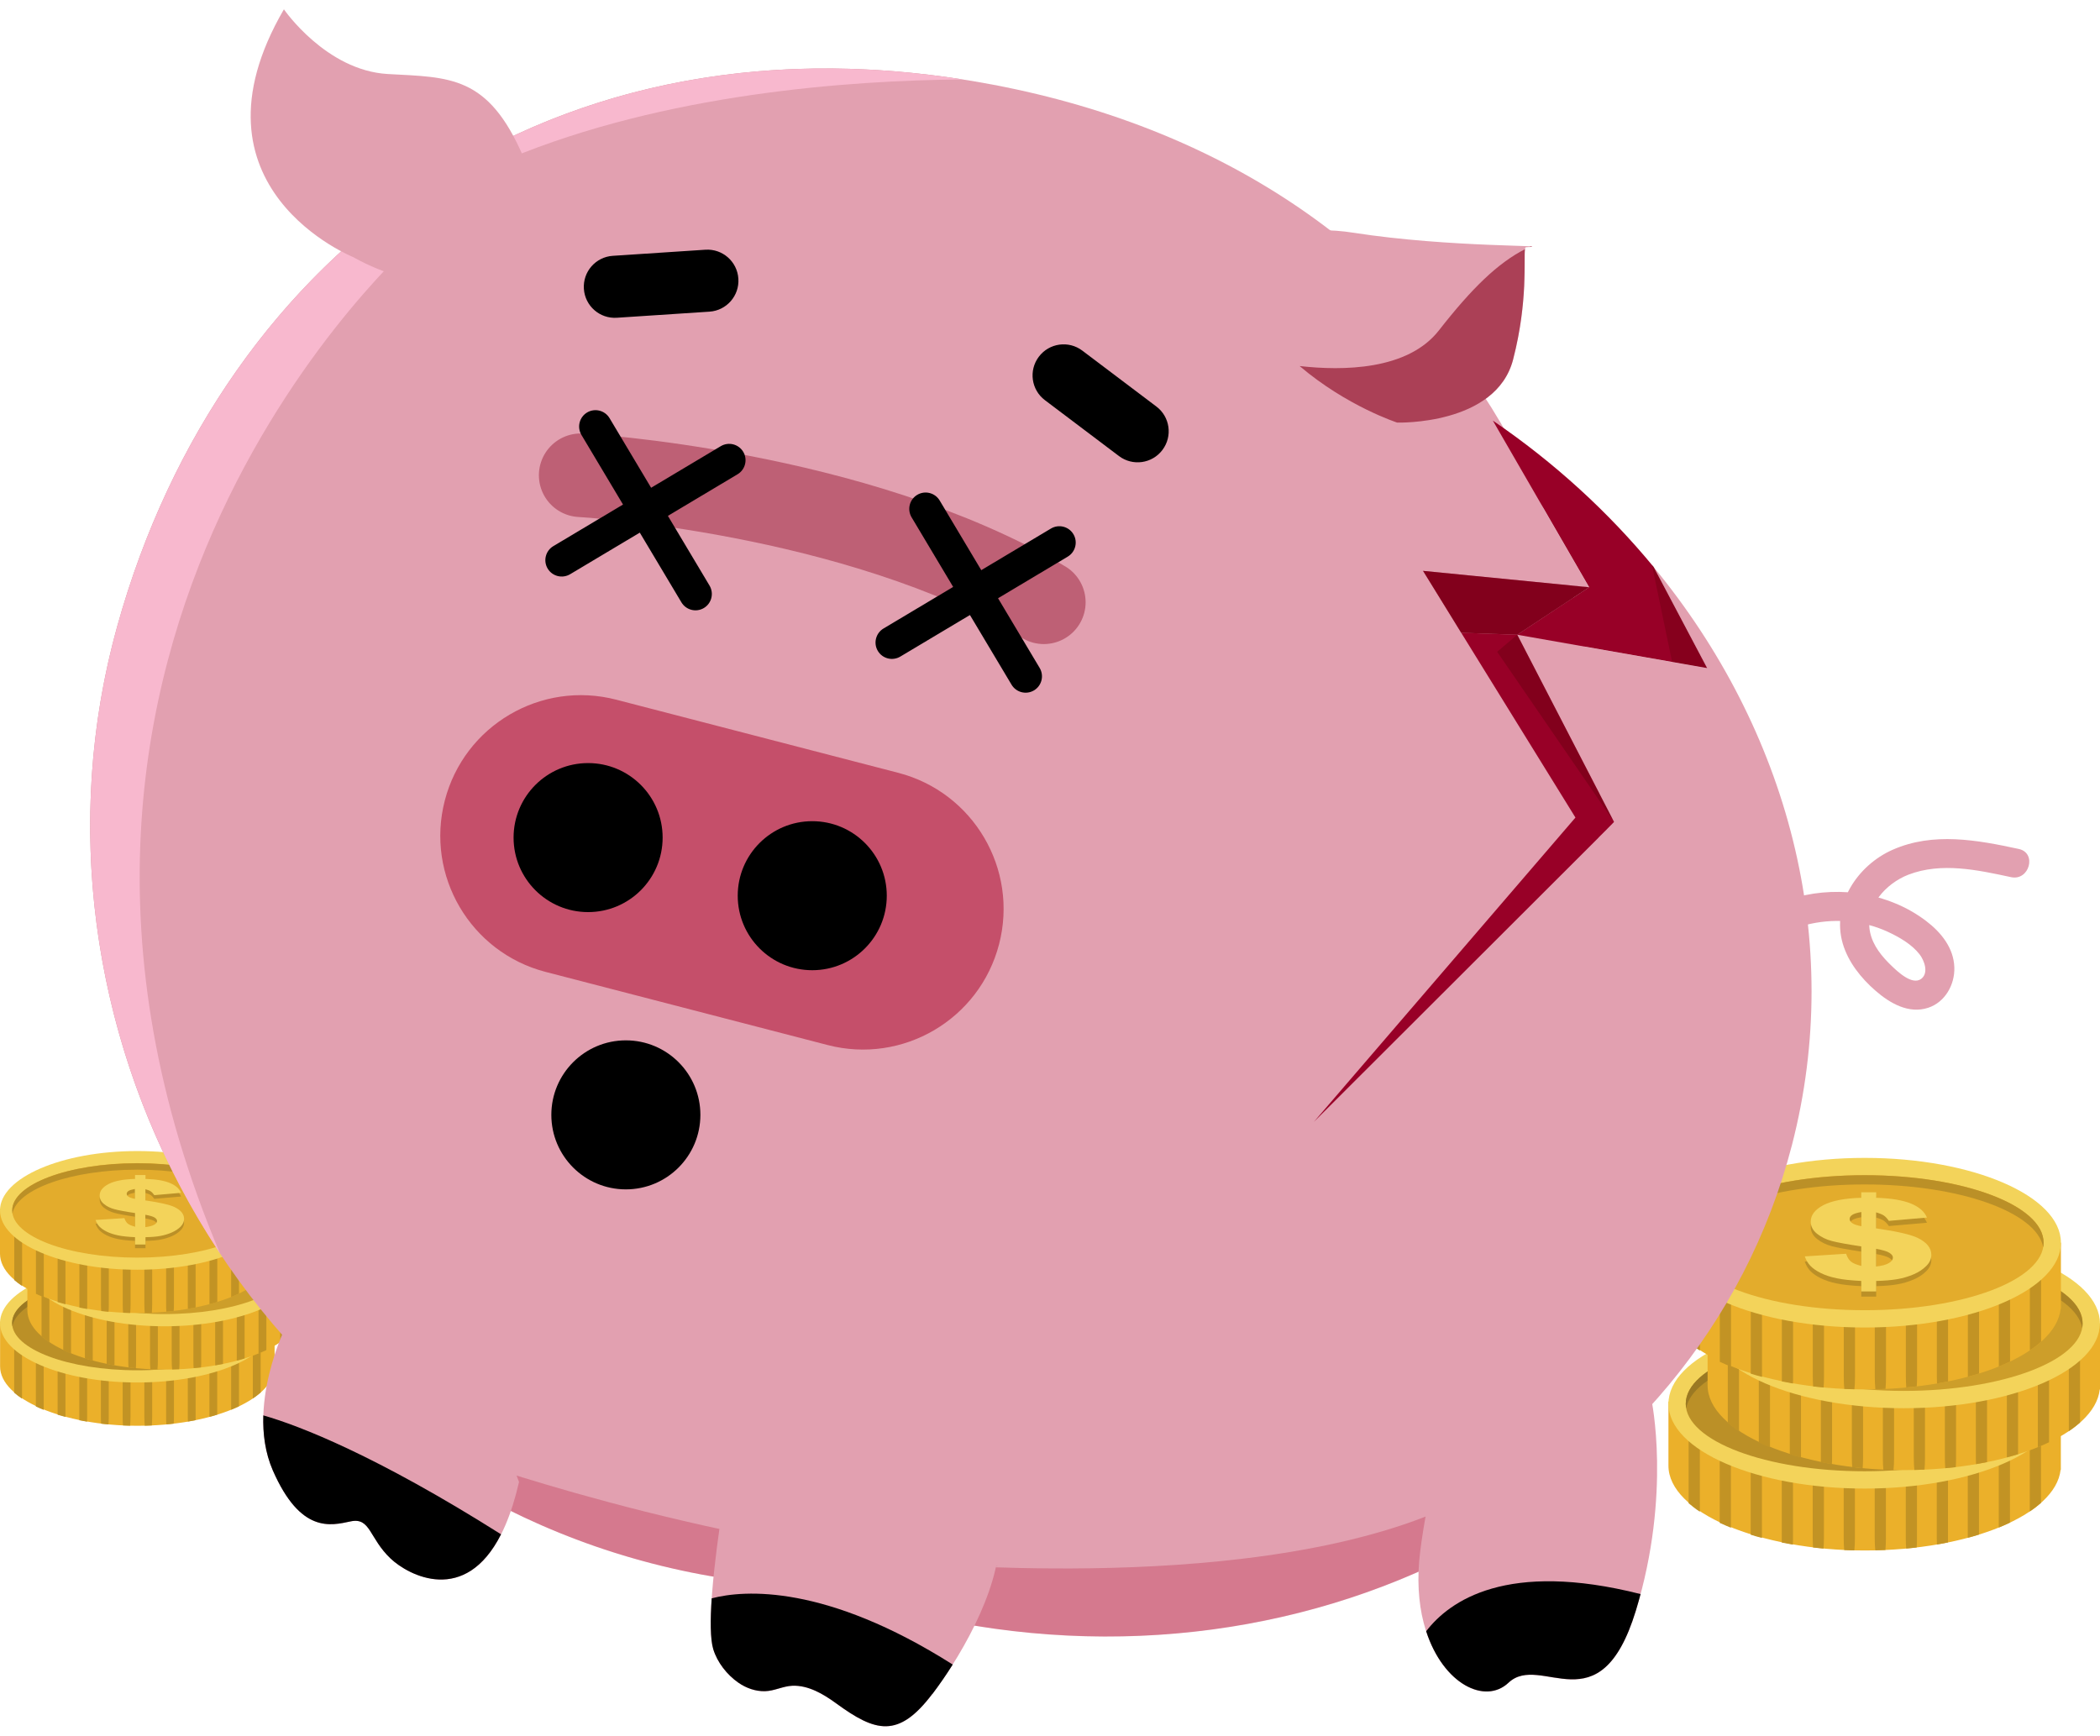
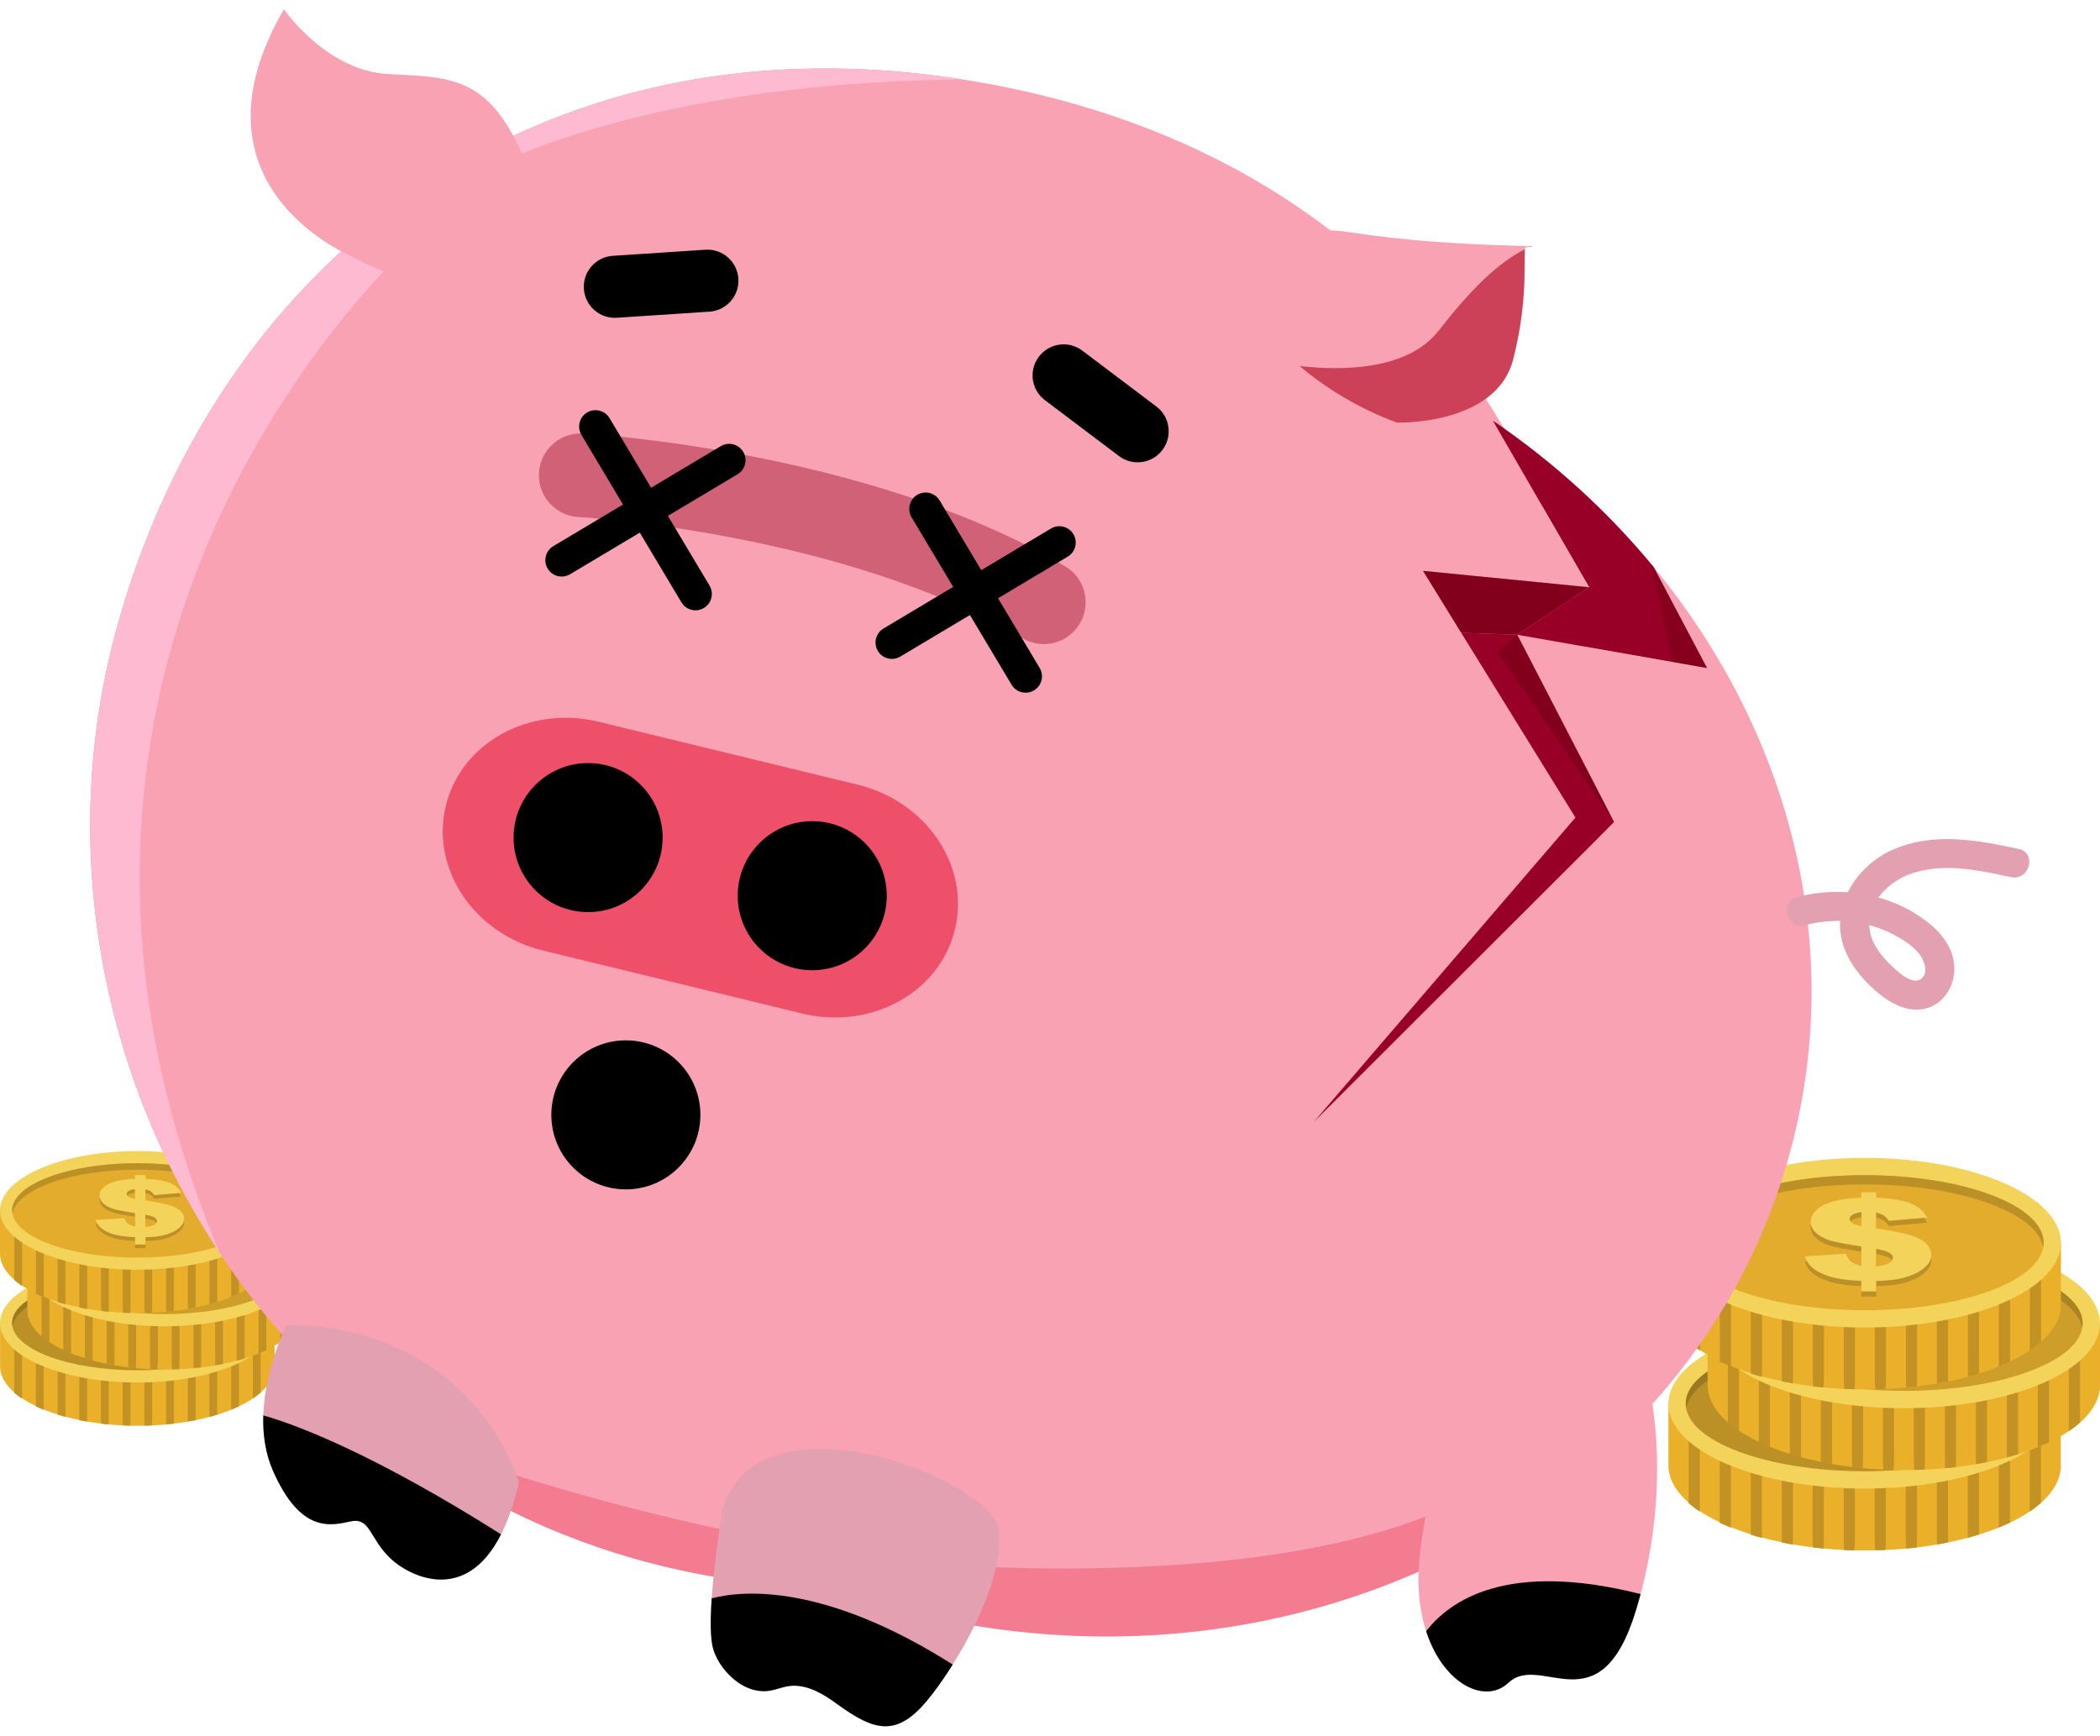
<svg xmlns="http://www.w3.org/2000/svg" viewBox="0 0 254.74 210.54">
  <defs>
    <style>
      .cls-1, .cls-2 {
        fill: #e2a0b0;
      }

-       .cls-3, .cls-4, .cls-5 {
-         fill: #cc3456;
-       }
- 
-       .cls-3, .cls-6, .cls-5, .cls-7, .cls-8, .cls-9, .cls-10 {
+       .cls-3 {
+         opacity: .3;
+       }
+ 
+       .cls-3, .cls-4 {
+         fill: #ee3156;
+       }
+ 
+       .cls-3, .cls-4, .cls-5, .cls-6, .cls-7, .cls-8, .cls-9 {
        mix-blend-mode: multiply;
      }

-       .cls-3, .cls-9 {
-         opacity: .3;
+       .cls-3, .cls-4, .cls-10 {
+         isolation: isolate;
+       }
+ 
+       .cls-4 {
+         opacity: .63;
      }

      .cls-11 {
        fill: #aa8325;
      }

      .cls-11, .cls-12, .cls-13, .cls-14, .cls-15, .cls-16, .cls-17 {
        fill-rule: evenodd;
      }

      .cls-18 {
        fill: #e3ac2c;
      }

-       .cls-4 {
-         mix-blend-mode: hue;
+       .cls-19 {
+         fill: #b40023;
      }

      .cls-2 {
        mix-blend-mode: overlay;
      }

      .cls-12 {
        fill: #9b7923;
      }

-       .cls-6, .cls-19, .cls-8 {
+       .cls-5, .cls-20, .cls-7 {
        fill: #980027;
      }

-       .cls-20 {
-         isolation: isolate;
-       }
- 
-       .cls-21, .cls-15 {
+       .cls-21 {
+         fill: #f8a2b3;
+       }
+ 
+       .cls-22, .cls-15 {
        fill: #f3d35a;
      }

-       .cls-5 {
-         opacity: .63;
-       }
- 
-       .cls-22, .cls-14 {
+       .cls-23, .cls-14 {
        fill: #bb9027;
      }

-       .cls-7 {
+       .cls-6 {
        fill: none;
        stroke: #980027;
        stroke-linecap: round;
        stroke-linejoin: round;
        stroke-width: 10.14px;
      }

-       .cls-7, .cls-8 {
+       .cls-6, .cls-7 {
        opacity: .4;
      }

      .cls-13 {
        fill: #cd9e2a;
      }

+       .cls-8 {
+         opacity: .3;
+       }
+ 
      .cls-16 {
        fill: #ebb02a;
      }

-       .cls-10 {
+       .cls-9 {
        opacity: .6;
      }

      .cls-17 {
        fill: #c29324;
      }
    </style>
  </defs>
-   <g class="cls-20">
+   <g class="cls-10">
    <g id="Capa_1" data-name="Capa 1">
      <g>
        <path class="cls-16" d="M33.31,160.53v5.61h-.02c-.43,3.81-7.71,6.84-16.63,6.84s-16.65-3.22-16.65-7.2v-5.44c10.91,0,22.16.18,33.31.18Z" />
        <path class="cls-17" d="M2.67,169.69c-.35-.23-.66-.47-.95-.72v-8.63c.32,0,.63,0,.95,0v9.35Z" />
        <path class="cls-17" d="M5.3,171.05c-.33-.13-.65-.27-.95-.41v-10.28c.32,0,.63,0,.95,0v10.69Z" />
        <path class="cls-17" d="M7.94,171.91c-.32-.09-.64-.18-.95-.27v-11.28c.32,0,.63,0,.95,0v11.55Z" />
        <path class="cls-17" d="M10.55,172.48c-.32-.05-.63-.11-.93-.17,0-.12,0-.24,0-.37v-11.56h.95v11.56c0,.19,0,.37-.01.54Z" />
        <path class="cls-17" d="M13.16,172.82c-.3-.03-.6-.06-.89-.09-.02-.25-.03-.51-.03-.79v-11.54h.95v11.54c0,.31-.01.61-.03.88Z" />
        <path class="cls-17" d="M15.78,172.97c-.29,0-.57-.02-.86-.03-.03-.3-.04-.64-.04-1v-11.52h.95v11.52c0,.37-.02.72-.05,1.03Z" />
        <path class="cls-17" d="M18.42,172.94c-.28.01-.57.02-.86.03-.03-.31-.05-.66-.05-1.03v-11.5h.95v11.5c0,.36-.02.7-.04,1Z" />
        <path class="cls-17" d="M21.07,172.72c-.29.03-.59.07-.89.09-.02-.27-.03-.57-.03-.88v-11.48h.95v11.48c0,.27,0,.54-.03.78Z" />
        <path class="cls-17" d="M23.72,172.3c-.31.06-.62.12-.93.17,0-.17-.01-.35-.01-.54v-11.46c.32,0,.63,0,.95,0v11.45c0,.12,0,.24,0,.36Z" />
        <path class="cls-17" d="M26.35,171.63c-.31.1-.63.19-.95.27v-11.41c.32,0,.63,0,.95,0v11.13Z" />
        <path class="cls-17" d="M28.99,170.62c-.3.14-.62.28-.95.42v-10.52c.32,0,.63,0,.95,0v10.1Z" />
        <path class="cls-17" d="M31.62,168.94c-.28.25-.6.49-.95.73v-9.15c.32,0,.63,0,.95,0v8.42Z" />
        <path class="cls-15" d="M16.65,167.73c9.17,0,16.65-3.23,16.65-7.2s-7.48-7.2-16.65-7.2S0,156.56,0,160.53s7.48,7.2,16.65,7.2Z" />
        <path class="cls-14" d="M16.65,166.25c8.36,0,15.18-2.57,15.18-5.73s-6.82-5.73-15.18-5.73-15.18,2.57-15.18,5.73,6.82,5.73,15.18,5.73Z" />
        <path class="cls-12" d="M16.65,155.58c8.04,0,14.61,2.36,15.15,5.34.02-.13.03-.26.03-.39,0-3.16-6.8-5.73-15.18-5.73s-15.18,2.56-15.18,5.73c0,.13.01.26.03.39.53-2.98,7.11-5.34,15.15-5.34Z" />
        <path class="cls-16" d="M36.62,153.71v5.61h-.02c-.43,3.81-7.71,6.84-16.63,6.84s-16.65-3.22-16.65-7.2v-5.44c10.91,0,22.16.18,33.31.18Z" />
        <path class="cls-17" d="M5.99,162.87c-.35-.23-.66-.47-.95-.72v-8.63c.32,0,.63,0,.95,0v9.35Z" />
        <path class="cls-17" d="M8.62,164.23c-.33-.13-.65-.27-.95-.41v-10.28c.32,0,.63,0,.95,0v10.69Z" />
        <path class="cls-17" d="M11.25,165.09c-.32-.09-.64-.18-.95-.27v-11.28c.32,0,.63,0,.95,0v11.55Z" />
        <path class="cls-17" d="M13.87,165.66c-.32-.05-.63-.11-.93-.17,0-.12,0-.24,0-.37v-11.56h.95v11.56c0,.19,0,.37-.01.54Z" />
        <path class="cls-17" d="M16.48,166c-.3-.03-.6-.06-.89-.09-.02-.25-.03-.51-.03-.79v-11.54h.95v11.54c0,.31-.01.61-.03.88Z" />
        <path class="cls-17" d="M19.1,166.15c-.29,0-.57-.02-.86-.03-.03-.31-.04-.64-.04-1v-11.52h.95v11.52c0,.37-.02.72-.05,1.03Z" />
        <path class="cls-17" d="M21.74,166.12c-.28.01-.57.02-.86.03-.03-.31-.05-.66-.05-1.03v-11.5h.95v11.5c0,.36-.02.7-.04,1Z" />
        <path class="cls-17" d="M24.38,165.9c-.29.03-.59.07-.89.09-.02-.27-.03-.57-.03-.88v-11.48h.95v11.48c0,.27,0,.54-.03.78Z" />
        <path class="cls-17" d="M27.04,165.48c-.31.06-.62.12-.93.17,0-.17-.01-.35-.01-.54v-11.46c.32,0,.63,0,.95,0v11.45c0,.12,0,.24,0,.36Z" />
        <path class="cls-17" d="M29.67,164.81c-.31.1-.63.19-.95.27v-11.41c.32,0,.63,0,.95,0v11.13Z" />
        <path class="cls-17" d="M32.31,163.8c-.3.14-.62.28-.95.42v-10.52c.32,0,.63,0,.95,0v10.1Z" />
        <path class="cls-17" d="M34.94,162.12c-.28.25-.6.49-.95.73v-9.15c.32,0,.63,0,.95,0v8.42Z" />
        <path class="cls-15" d="M19.97,160.91c9.17,0,16.65-3.23,16.65-7.2s-7.48-7.2-16.65-7.2-16.65,3.23-16.65,7.2,7.48,7.2,16.65,7.2Z" />
        <path class="cls-13" d="M19.97,159.43c8.36,0,15.18-2.57,15.18-5.73s-6.82-5.73-15.18-5.73-15.18,2.57-15.18,5.73,6.82,5.73,15.18,5.73Z" />
        <path class="cls-11" d="M19.97,148.76c8.04,0,14.61,2.36,15.15,5.34.02-.13.03-.26.03-.39,0-3.16-6.8-5.73-15.18-5.73s-15.18,2.56-15.18,5.73c0,.13.01.26.03.39.53-2.98,7.11-5.34,15.15-5.34Z" />
        <path class="cls-16" d="M33.31,146.85v5.61h-.02c-.43,3.81-7.71,6.84-16.63,6.84S0,156.08,0,152.11v-5.44c10.91,0,22.16.18,33.31.18Z" />
        <path class="cls-17" d="M2.68,156.02c-.35-.23-.66-.47-.95-.72v-8.63c.32,0,.63,0,.95,0v9.35Z" />
        <path class="cls-17" d="M5.31,157.38c-.33-.13-.65-.27-.95-.41v-10.28c.32,0,.63,0,.95,0v10.69Z" />
        <path class="cls-17" d="M7.94,158.24c-.32-.09-.64-.18-.95-.27v-11.28c.32,0,.63,0,.95,0v11.55Z" />
        <path class="cls-17" d="M10.56,158.81c-.32-.05-.63-.11-.93-.17,0-.12,0-.24,0-.37v-11.56h.95v11.56c0,.19,0,.37-.01.54Z" />
        <path class="cls-17" d="M13.17,159.15c-.3-.03-.6-.06-.89-.09-.02-.25-.03-.51-.03-.79v-11.54h.95v11.54c0,.31-.01.61-.03.88Z" />
        <path class="cls-17" d="M15.79,159.3c-.29,0-.57-.02-.86-.03-.03-.31-.04-.64-.04-1v-11.52h.95v11.52c0,.37-.02.72-.05,1.03Z" />
        <path class="cls-17" d="M18.42,159.27c-.28.01-.57.02-.86.03-.03-.31-.05-.66-.05-1.03v-11.5h.95v11.5c0,.36-.02.7-.04,1Z" />
        <path class="cls-17" d="M21.07,159.05c-.29.03-.59.07-.89.09-.02-.27-.03-.57-.03-.88v-11.48h.95v11.48c0,.27,0,.54-.03.78Z" />
        <path class="cls-17" d="M23.72,158.63c-.31.06-.62.12-.93.17,0-.17-.01-.35-.01-.54v-11.46c.32,0,.63,0,.95,0v11.45c0,.12,0,.24,0,.36Z" />
        <path class="cls-17" d="M26.36,157.96c-.31.1-.63.19-.95.27v-11.41c.32,0,.63,0,.95,0v11.13Z" />
        <path class="cls-17" d="M28.99,156.94c-.3.14-.62.28-.95.42v-10.52c.32,0,.63,0,.95,0v10.1Z" />
        <path class="cls-17" d="M31.62,155.27c-.28.25-.6.49-.95.73v-9.15c.32,0,.63,0,.95,0v8.42Z" />
        <path class="cls-15" d="M16.66,154.05c9.17,0,16.65-3.23,16.65-7.2s-7.48-7.2-16.65-7.2S0,142.89,0,146.85s7.48,7.2,16.65,7.2Z" />
        <ellipse class="cls-18" cx="16.66" cy="146.85" rx="15.18" ry="5.73" />
-         <path class="cls-22" d="M21.94,145.17l-3.22.28c-.16-.22-.31-.38-.44-.46-.13-.09-.34-.17-.64-.26v1.36c1.76.25,2.93.52,3.52.8.78.38,1.17.86,1.17,1.44,0,.34-.14.65-.42.94-.28.28-.64.52-1.07.71-.44.19-.9.33-1.39.42-.49.09-1.09.14-1.8.15v.89h-1.27v-.89c-.85-.04-1.54-.11-2.06-.22-.53-.11-.98-.26-1.37-.45-.38-.19-.68-.4-.89-.62-.21-.22-.36-.49-.47-.8l3.5-.22c.1.31.24.53.42.67.17.14.47.26.87.37v-1.66c-1.17-.17-1.99-.33-2.48-.46-.49-.13-.91-.33-1.27-.62-.36-.28-.54-.63-.54-1.04,0-.56.36-1.02,1.08-1.4.72-.37,1.79-.58,3.21-.62v-.47h1.27v.47c1.3.04,2.28.21,2.97.5.69.29,1.13.68,1.34,1.18h0ZM16.36,144.7c-.37.07-.63.15-.77.24-.14.1-.22.21-.22.34s.07.26.22.36c.15.1.4.19.77.26v-1.2h0ZM17.63,149.32c.49-.06.85-.16,1.08-.29.23-.14.34-.29.34-.46,0-.15-.1-.28-.29-.41-.19-.12-.57-.24-1.13-.34v1.5Z" />
-         <path class="cls-21" d="M21.94,144.72l-3.22.28c-.16-.22-.31-.38-.44-.46-.13-.09-.34-.17-.64-.26v1.36c1.76.25,2.93.52,3.52.8.78.38,1.17.86,1.17,1.44,0,.34-.14.65-.42.94-.28.28-.64.52-1.07.71-.44.19-.9.33-1.39.42-.49.09-1.09.14-1.8.15v.89h-1.27v-.89c-.85-.04-1.54-.11-2.06-.22-.53-.11-.98-.26-1.37-.45-.38-.19-.68-.4-.89-.62-.21-.22-.36-.49-.47-.8l3.5-.22c.1.31.24.53.42.67.17.14.47.26.87.37v-1.66c-1.17-.17-1.99-.33-2.48-.46-.49-.13-.91-.33-1.27-.62-.36-.28-.54-.63-.54-1.04,0-.56.36-1.02,1.08-1.4.72-.37,1.79-.58,3.21-.62v-.47h1.27v.47c1.3.04,2.28.21,2.97.5.69.29,1.13.68,1.34,1.18h0ZM16.36,144.25c-.37.07-.63.15-.77.24-.14.1-.22.21-.22.34s.07.26.22.36c.15.1.4.19.77.26v-1.2h0ZM17.63,148.88c.49-.06.85-.16,1.08-.29.23-.14.34-.29.34-.46,0-.15-.1-.28-.29-.41-.19-.12-.57-.24-1.13-.34v1.5Z" />
+         <path class="cls-23" d="M21.94,145.17l-3.22.28c-.16-.22-.31-.38-.44-.46-.13-.09-.34-.17-.64-.26v1.36c1.76.25,2.93.52,3.52.8.78.38,1.17.86,1.17,1.44,0,.34-.14.65-.42.94-.28.28-.64.52-1.07.71-.44.19-.9.33-1.39.42-.49.09-1.09.14-1.8.15v.89h-1.27v-.89c-.85-.04-1.54-.11-2.06-.22-.53-.11-.98-.26-1.37-.45-.38-.19-.68-.4-.89-.62-.21-.22-.36-.49-.47-.8l3.5-.22c.1.31.24.53.42.67.17.14.47.26.87.37v-1.66c-1.17-.17-1.99-.33-2.48-.46-.49-.13-.91-.33-1.27-.62-.36-.28-.54-.63-.54-1.04,0-.56.36-1.02,1.08-1.4.72-.37,1.79-.58,3.21-.62v-.47h1.27v.47c1.3.04,2.28.21,2.97.5.69.29,1.13.68,1.34,1.18h0ZM16.36,144.7c-.37.07-.63.15-.77.24-.14.1-.22.21-.22.34s.07.26.22.36c.15.1.4.19.77.26v-1.2h0ZM17.63,149.32c.49-.06.85-.16,1.08-.29.23-.14.34-.29.34-.46,0-.15-.1-.28-.29-.41-.19-.12-.57-.24-1.13-.34v1.5Z" />
+         <path class="cls-22" d="M21.94,144.72l-3.22.28c-.16-.22-.31-.38-.44-.46-.13-.09-.34-.17-.64-.26v1.36c1.76.25,2.93.52,3.52.8.78.38,1.17.86,1.17,1.44,0,.34-.14.65-.42.94-.28.28-.64.52-1.07.71-.44.19-.9.33-1.39.42-.49.09-1.09.14-1.8.15v.89h-1.27v-.89c-.85-.04-1.54-.11-2.06-.22-.53-.11-.98-.26-1.37-.45-.38-.19-.68-.4-.89-.62-.21-.22-.36-.49-.47-.8l3.5-.22c.1.31.24.53.42.67.17.14.47.26.87.37v-1.66c-1.17-.17-1.99-.33-2.48-.46-.49-.13-.91-.33-1.27-.62-.36-.28-.54-.63-.54-1.04,0-.56.36-1.02,1.08-1.4.72-.37,1.79-.58,3.21-.62v-.47h1.27v.47c1.3.04,2.28.21,2.97.5.69.29,1.13.68,1.34,1.18h0ZM16.36,144.25c-.37.07-.63.15-.77.24-.14.1-.22.21-.22.34s.07.26.22.36c.15.1.4.19.77.26v-1.2h0ZM17.63,148.88c.49-.06.85-.16,1.08-.29.23-.14.34-.29.34-.46,0-.15-.1-.28-.29-.41-.19-.12-.57-.24-1.13-.34v1.5Z" />
        <path class="cls-14" d="M16.66,141.91c8.04,0,14.61,2.36,15.15,5.34.02-.13.03-.26.03-.39,0-3.16-6.8-5.73-15.18-5.73s-15.18,2.56-15.18,5.73c0,.13.01.26.03.39.53-2.98,7.11-5.34,15.15-5.34Z" />
      </g>
      <g>
        <path class="cls-16" d="M249.99,170.31v8.02h-.03c-.62,5.45-11.03,9.78-23.77,9.78s-23.8-4.61-23.8-10.29v-7.77c15.6,0,31.68.26,47.61.26Z" />
        <path class="cls-17" d="M206.2,183.41c-.5-.33-.95-.68-1.36-1.03v-12.33c.45,0,.9,0,1.36,0v13.36Z" />
        <path class="cls-17" d="M209.97,185.35c-.47-.19-.92-.39-1.36-.59v-14.7c.45,0,.9,0,1.36,0v15.28Z" />
        <path class="cls-17" d="M213.73,186.59c-.46-.12-.92-.25-1.36-.39v-16.12c.45,0,.9,0,1.36,0v16.5Z" />
        <path class="cls-17" d="M217.47,187.4c-.45-.08-.89-.16-1.33-.25,0-.17,0-.35,0-.53v-16.52h1.36v16.52c0,.27,0,.53-.02.77Z" />
        <path class="cls-17" d="M221.2,187.88c-.43-.04-.85-.08-1.27-.13-.02-.35-.04-.73-.04-1.13v-16.5h1.36v16.5c0,.44-.02.87-.05,1.26Z" />
        <path class="cls-17" d="M224.94,188.1c-.41,0-.82-.02-1.23-.04-.04-.44-.06-.92-.06-1.43v-16.47h1.36v16.47c0,.53-.02,1.03-.07,1.47Z" />
        <path class="cls-17" d="M228.71,188.05c-.41.02-.82.03-1.23.04-.04-.45-.07-.95-.07-1.47v-16.43h1.36v16.43c0,.51-.02.99-.06,1.43Z" />
        <path class="cls-17" d="M232.5,187.75c-.42.05-.84.09-1.27.13-.03-.39-.05-.81-.05-1.26v-16.4h1.36v16.4c0,.39-.01.77-.04,1.12Z" />
        <path class="cls-17" d="M236.29,187.14c-.44.09-.88.17-1.33.25-.01-.25-.02-.5-.02-.77v-16.38c.45,0,.91,0,1.36,0v16.37c0,.18,0,.35,0,.52Z" />
        <path class="cls-17" d="M240.06,186.18c-.44.14-.89.27-1.36.39v-16.3c.45,0,.91,0,1.36,0v15.9Z" />
        <path class="cls-17" d="M243.82,184.73c-.43.21-.89.4-1.36.6v-15.04c.45,0,.91,0,1.36,0v14.44Z" />
        <path class="cls-17" d="M247.58,182.34c-.41.36-.86.71-1.36,1.04v-13.07c.45,0,.91,0,1.36,0v12.03Z" />
        <path class="cls-15" d="M226.19,180.6c13.11,0,23.8-4.62,23.8-10.29s-10.69-10.29-23.8-10.29-23.8,4.62-23.8,10.29,10.69,10.29,23.8,10.29Z" />
        <path class="cls-14" d="M226.19,178.5c11.95,0,21.7-3.68,21.7-8.19s-9.75-8.19-21.7-8.19-21.7,3.68-21.7,8.19,9.75,8.19,21.7,8.19Z" />
        <path class="cls-12" d="M226.19,163.24c11.49,0,20.89,3.37,21.65,7.63.03-.18.05-.37.05-.56,0-4.52-9.72-8.19-21.7-8.19s-21.7,3.67-21.7,8.19c0,.19.02.37.05.56.76-4.26,10.16-7.63,21.65-7.63Z" />
        <path class="cls-16" d="M254.74,160.56v8.02h-.03c-.62,5.45-11.03,9.78-23.77,9.78s-23.8-4.61-23.8-10.29v-7.77c15.6,0,31.68.26,47.61.26Z" />
        <path class="cls-17" d="M210.95,173.66c-.5-.33-.95-.68-1.36-1.03v-12.33c.45,0,.9,0,1.36,0v13.36Z" />
        <path class="cls-17" d="M214.71,175.6c-.47-.19-.92-.39-1.36-.59v-14.7c.45,0,.9,0,1.36,0v15.28Z" />
        <path class="cls-17" d="M218.47,176.84c-.46-.12-.92-.25-1.36-.39v-16.12c.45,0,.9,0,1.36,0v16.5Z" />
        <path class="cls-17" d="M222.21,177.65c-.45-.08-.89-.16-1.33-.25,0-.17,0-.35,0-.53v-16.52h1.36v16.52c0,.27,0,.53-.02.77Z" />
        <path class="cls-17" d="M225.95,178.13c-.43-.04-.85-.08-1.27-.13-.02-.35-.04-.73-.04-1.13v-16.5h1.36v16.5c0,.44-.02.87-.05,1.26Z" />
        <path class="cls-17" d="M229.69,178.35c-.41,0-.82-.02-1.23-.04-.04-.44-.06-.92-.06-1.43v-16.47h1.36v16.47c0,.53-.02,1.03-.07,1.47Z" />
        <path class="cls-17" d="M233.45,178.3c-.41.02-.82.03-1.23.04-.04-.45-.07-.95-.07-1.47v-16.43h1.36v16.43c0,.51-.02.99-.06,1.43Z" />
        <path class="cls-17" d="M237.24,178c-.42.05-.84.09-1.27.13-.03-.39-.05-.81-.05-1.26v-16.4h1.36v16.4c0,.39-.01.77-.04,1.12Z" />
        <path class="cls-17" d="M241.03,177.39c-.44.09-.88.17-1.33.25-.01-.25-.02-.5-.02-.77v-16.38c.45,0,.91,0,1.36,0v16.37c0,.18,0,.35,0,.52Z" />
        <path class="cls-17" d="M244.8,176.43c-.44.14-.89.27-1.36.39v-16.3c.45,0,.91,0,1.36,0v15.9Z" />
        <path class="cls-17" d="M248.56,174.98c-.43.21-.89.4-1.36.6v-15.04c.45,0,.91,0,1.36,0v14.44Z" />
        <path class="cls-17" d="M252.32,172.59c-.41.36-.86.71-1.36,1.04v-13.07c.45,0,.91,0,1.36,0v12.03Z" />
        <path class="cls-15" d="M230.93,170.85c13.11,0,23.8-4.62,23.8-10.29s-10.69-10.29-23.8-10.29-23.8,4.62-23.8,10.29,10.69,10.29,23.8,10.29Z" />
        <path class="cls-13" d="M230.93,168.75c11.95,0,21.7-3.68,21.7-8.19s-9.75-8.19-21.7-8.19-21.7,3.68-21.7,8.19,9.75,8.19,21.7,8.19Z" />
        <path class="cls-11" d="M230.93,153.49c11.49,0,20.89,3.37,21.65,7.63.03-.18.05-.37.05-.56,0-4.52-9.72-8.19-21.7-8.19s-21.7,3.67-21.7,8.19c0,.19.02.37.05.56.76-4.26,10.16-7.63,21.65-7.63Z" />
        <path class="cls-16" d="M250,150.77v8.02h-.03c-.62,5.45-11.03,9.78-23.77,9.78s-23.8-4.61-23.8-10.29v-7.77c15.6,0,31.68.26,47.61.26Z" />
        <path class="cls-17" d="M206.21,163.87c-.5-.33-.95-.68-1.36-1.03v-12.33c.45,0,.9,0,1.36,0v13.36Z" />
        <path class="cls-17" d="M209.98,165.81c-.47-.19-.92-.39-1.36-.59v-14.7c.45,0,.9,0,1.36,0v15.28Z" />
        <path class="cls-17" d="M213.74,167.05c-.46-.12-.92-.25-1.36-.39v-16.12c.45,0,.9,0,1.36,0v16.5Z" />
        <path class="cls-17" d="M217.48,167.85c-.45-.08-.89-.16-1.33-.25,0-.17,0-.35,0-.53v-16.52h1.36v16.52c0,.27,0,.53-.02.77Z" />
        <path class="cls-17" d="M221.21,168.34c-.43-.04-.85-.08-1.27-.13-.02-.35-.04-.73-.04-1.13v-16.5h1.36v16.5c0,.44-.02.87-.05,1.26Z" />
        <path class="cls-17" d="M224.95,168.55c-.41,0-.82-.02-1.23-.04-.04-.44-.06-.92-.06-1.43v-16.47h1.36v16.47c0,.53-.02,1.03-.07,1.47Z" />
        <path class="cls-17" d="M228.72,168.51c-.41.02-.82.03-1.23.04-.04-.45-.07-.95-.07-1.47v-16.43h1.36v16.43c0,.51-.02.99-.06,1.43Z" />
        <path class="cls-17" d="M232.51,168.2c-.42.05-.84.09-1.27.13-.03-.39-.05-.81-.05-1.26v-16.4h1.36v16.4c0,.39-.01.77-.04,1.12Z" />
        <path class="cls-17" d="M236.3,167.6c-.44.09-.88.17-1.33.25-.01-.25-.02-.5-.02-.77v-16.38c.45,0,.9,0,1.36,0v16.37c0,.18,0,.35,0,.52Z" />
        <path class="cls-17" d="M240.07,166.64c-.44.14-.89.27-1.36.39v-16.3c.45,0,.91,0,1.36,0v15.9Z" />
        <path class="cls-17" d="M243.83,165.19c-.43.21-.89.41-1.36.6v-15.04c.45,0,.91,0,1.36,0v14.44Z" />
        <path class="cls-17" d="M247.59,162.79c-.41.36-.86.71-1.36,1.04v-13.07c.45,0,.91,0,1.36,0v12.03Z" />
        <path class="cls-15" d="M226.2,161.06c13.11,0,23.8-4.62,23.8-10.29s-10.69-10.29-23.8-10.29-23.8,4.62-23.8,10.29,10.69,10.29,23.8,10.29Z" />
        <ellipse class="cls-18" cx="226.2" cy="150.77" rx="21.7" ry="8.19" />
-         <path class="cls-22" d="M233.74,148.35l-4.61.4c-.23-.32-.44-.54-.63-.66-.19-.12-.49-.25-.92-.37v1.94c2.51.36,4.19.75,5.03,1.15,1.11.54,1.67,1.23,1.67,2.06,0,.49-.2.94-.6,1.34-.4.41-.91.75-1.53,1.02-.63.27-1.29.47-1.99.59-.7.12-1.56.2-2.57.22v1.27h-1.81v-1.27c-1.21-.06-2.2-.16-2.95-.32-.76-.15-1.41-.37-1.96-.64-.55-.27-.97-.57-1.27-.88-.3-.32-.52-.7-.67-1.14l5.01-.32c.15.44.35.76.6.96.25.2.67.37,1.24.52v-2.37c-1.67-.25-2.85-.47-3.55-.65-.7-.18-1.3-.48-1.81-.88-.51-.41-.77-.9-.77-1.48,0-.8.52-1.46,1.54-2,1.03-.53,2.56-.83,4.59-.89v-.67h1.81v.67c1.85.06,3.26.3,4.24.71.98.41,1.62.97,1.92,1.69h0ZM225.78,147.68c-.53.09-.9.21-1.1.35-.21.14-.31.3-.31.49s.11.37.32.51c.21.15.57.27,1.1.37v-1.72h0ZM227.59,154.29c.7-.08,1.22-.22,1.54-.42.33-.19.49-.42.49-.66,0-.21-.14-.4-.42-.58-.27-.18-.81-.34-1.62-.49v2.15Z" />
-         <path class="cls-21" d="M233.74,147.72l-4.61.4c-.23-.32-.44-.54-.63-.66-.19-.12-.49-.25-.92-.37v1.94c2.51.36,4.19.75,5.03,1.15,1.11.54,1.67,1.23,1.67,2.06,0,.49-.2.94-.6,1.34-.4.41-.91.75-1.53,1.02-.63.27-1.29.47-1.99.59-.7.12-1.56.2-2.57.22v1.27h-1.81v-1.27c-1.21-.06-2.2-.16-2.95-.32-.76-.15-1.41-.37-1.96-.64-.55-.27-.97-.57-1.27-.88-.3-.32-.52-.7-.67-1.14l5.01-.32c.15.44.35.76.6.96.25.2.67.37,1.24.52v-2.37c-1.67-.25-2.85-.47-3.55-.65-.7-.18-1.3-.48-1.81-.88-.51-.41-.77-.9-.77-1.48,0-.8.52-1.46,1.54-2,1.03-.53,2.56-.83,4.59-.89v-.67h1.81v.67c1.85.06,3.26.3,4.24.71.98.41,1.62.97,1.92,1.69h0ZM225.78,147.05c-.53.09-.9.21-1.1.35-.21.14-.31.3-.31.49s.11.37.32.51c.21.15.57.27,1.1.37v-1.72h0ZM227.59,153.66c.7-.08,1.22-.22,1.54-.42.33-.19.49-.42.49-.66,0-.21-.14-.4-.42-.58-.27-.18-.81-.34-1.62-.49v2.15Z" />
+         <path class="cls-23" d="M233.74,148.35l-4.61.4c-.23-.32-.44-.54-.63-.66-.19-.12-.49-.25-.92-.37v1.94c2.51.36,4.19.75,5.03,1.15,1.11.54,1.67,1.23,1.67,2.06,0,.49-.2.94-.6,1.34-.4.41-.91.75-1.53,1.02-.63.27-1.29.47-1.99.59-.7.12-1.56.2-2.57.22v1.27h-1.81v-1.27c-1.21-.06-2.2-.16-2.95-.32-.76-.15-1.41-.37-1.96-.64-.55-.27-.97-.57-1.27-.88-.3-.32-.52-.7-.67-1.14l5.01-.32c.15.44.35.76.6.96.25.2.67.37,1.24.52v-2.37c-1.67-.25-2.85-.47-3.55-.65-.7-.18-1.3-.48-1.81-.88-.51-.41-.77-.9-.77-1.48,0-.8.52-1.46,1.54-2,1.03-.53,2.56-.83,4.59-.89v-.67h1.81v.67c1.85.06,3.26.3,4.24.71.98.41,1.62.97,1.92,1.69h0ZM225.78,147.68c-.53.09-.9.21-1.1.35-.21.14-.31.3-.31.49s.11.37.32.51c.21.15.57.27,1.1.37v-1.72h0ZM227.59,154.29c.7-.08,1.22-.22,1.54-.42.33-.19.49-.42.49-.66,0-.21-.14-.4-.42-.58-.27-.18-.81-.34-1.62-.49v2.15Z" />
+         <path class="cls-22" d="M233.74,147.72l-4.61.4c-.23-.32-.44-.54-.63-.66-.19-.12-.49-.25-.92-.37v1.94c2.51.36,4.19.75,5.03,1.15,1.11.54,1.67,1.23,1.67,2.06,0,.49-.2.94-.6,1.34-.4.41-.91.75-1.53,1.02-.63.27-1.29.47-1.99.59-.7.12-1.56.2-2.57.22v1.27h-1.81v-1.27c-1.21-.06-2.2-.16-2.95-.32-.76-.15-1.41-.37-1.96-.64-.55-.27-.97-.57-1.27-.88-.3-.32-.52-.7-.67-1.14l5.01-.32c.15.44.35.76.6.96.25.2.67.37,1.24.52v-2.37c-1.67-.25-2.85-.47-3.55-.65-.7-.18-1.3-.48-1.81-.88-.51-.41-.77-.9-.77-1.48,0-.8.52-1.46,1.54-2,1.03-.53,2.56-.83,4.59-.89v-.67h1.81v.67c1.85.06,3.26.3,4.24.71.98.41,1.62.97,1.92,1.69h0ZM225.78,147.05c-.53.09-.9.21-1.1.35-.21.14-.31.3-.31.49s.11.37.32.51c.21.15.57.27,1.1.37v-1.72h0ZM227.59,153.66c.7-.08,1.22-.22,1.54-.42.33-.19.49-.42.49-.66,0-.21-.14-.4-.42-.58-.27-.18-.81-.34-1.62-.49v2.15Z" />
        <path class="cls-14" d="M226.2,143.7c11.49,0,20.89,3.37,21.65,7.63.03-.18.05-.37.05-.56,0-4.52-9.72-8.19-21.7-8.19s-21.7,3.67-21.7,8.19c0,.19.02.37.05.56.76-4.26,10.16-7.63,21.65-7.63Z" />
      </g>
      <g>
        <g>
-           <path class="cls-1" d="M200.59,68.78l2.75,5.2,3.75,7.09-7.69-1.35-15.36-2.7,11.08,21.42.68,1.3-.94.94-35.49,35.44,31.73-36.92-15.3-24.75-3.19-5.17,6.28.62,13.88,1.37-11.68-20.21c-9.07-6.17-19.45-10.97-30.86-13.93-48.41-12.56-96.84,12.67-108.17,56.36-11.33,43.69,18.72,89.28,67.13,101.84,48.41,12.56,96.84-12.67,108.17-56.36,6.47-24.94-.55-50.49-16.76-70.17Z" />
-           <g>
-             <path class="cls-1" d="M191.03,121.82c-11.73,49.01-62.42,80.72-111.96,67.86C29.15,176.74.9,123.86,14.23,75.95,26.88,30.47,66.83.11,120.43,10.27c58.24,11.04,82.62,61.39,70.61,111.56Z" />
+           <path class="cls-21" d="M200.59,68.78l2.75,5.2,3.75,7.09-7.69-1.35-15.36-2.7,11.08,21.42.68,1.3-.94.94-35.49,35.44,31.73-36.92-15.3-24.75-3.19-5.17,6.28.62,13.88,1.37-11.68-20.21c-9.07-6.17-19.45-10.97-30.86-13.93-48.41-12.56-96.84,12.67-108.17,56.36-11.33,43.69,18.72,89.28,67.13,101.84,48.41,12.56,96.84-12.67,108.17-56.36,6.47-24.94-.55-50.49-16.76-70.17Z" />
+           <g>
+             <path class="cls-21" d="M191.03,121.82c-11.73,49.01-62.42,80.72-111.96,67.86C29.15,176.74.9,123.86,14.23,75.95,26.88,30.47,66.83.11,120.43,10.27c58.24,11.04,82.62,61.39,70.61,111.56Z" />
            <path class="cls-1" d="M218.97,112.24c3.31-.87,6.88-.64,10.01.8,1.4.65,2.91,1.51,3.87,2.74.57.73,1.15,2.26.2,2.98-1.1.82-2.88-.9-3.6-1.59-1.16-1.11-2.24-2.42-2.59-4.02-.69-3.15,1.9-5.97,4.64-7.03,4.01-1.54,8.4-.57,12.45.3,2.22.48,3.17-2.94.94-3.42-5.05-1.09-10.39-2.08-15.31.1-4.26,1.88-7.42,6.62-6.05,11.36.66,2.26,2.22,4.21,3.98,5.74s4.03,2.84,6.38,2.07c2.05-.67,3.25-2.8,3.18-4.9-.07-2.36-1.61-4.26-3.42-5.63-4.4-3.35-10.33-4.31-15.64-2.91-2.2.58-1.27,4,.94,3.42h0Z" />
-             <path class="cls-1" d="M149.59,33.44s2.89-7.03,14.62-5.2,25.04,1.48,20.89,1.76c-.47.03.52,5.63-1.55,13.63-2.08,8-14.03,7.64-14.03,7.64,0,0-14.78-4.75-19.93-17.83Z" />
-             <g class="cls-10">
+             <path class="cls-21" d="M149.59,33.44s2.89-7.03,14.62-5.2,25.04,1.48,20.89,1.76c-.47.03.52,5.63-1.55,13.63-2.08,8-14.03,7.64-14.03,7.64,0,0-14.78-4.75-19.93-17.83Z" />
+             <g class="cls-9">
              <path class="cls-19" d="M169.51,51.27s11.95.36,14.03-7.64c1.85-7.11,1.27-12.31,1.45-13.4-3.28,1.68-6.41,4.69-10.44,9.85-3.79,4.86-11.69,4.92-16.9,4.33,5.74,4.89,11.86,6.87,11.86,6.87Z" />
-               <path class="cls-19" d="M185.69,29.89c-.06.03-.12.05-.17.08.4-.03.44-.06.17-.08Z" />
+               <path class="cls-20" d="M185.69,29.89c-.06.03-.12.05-.17.08.4-.03.44-.06.17-.08Z" />
            </g>
            <path class="cls-3" d="M183.83,177.97c-20.01,15.96-66.89,11.73-68.66,12.03l-.34,6.61c22.02,4.39,43.74,1.1,61.67-8.04,4.58-5.85,7.33-10.59,7.33-10.59Z" />
-             <path class="cls-1" d="M200.32,169.78s2.47,11.39-1.89,25.66c-4.37,14.27-11.49,5-15.45,8.73-3.96,3.74-12.38-2.66-10.7-15.96,1.68-13.3,7.48-33.51,28.05-18.43Z" />
+             <path class="cls-21" d="M200.32,169.78s2.47,11.39-1.89,25.66c-4.37,14.27-11.49,5-15.45,8.73-3.96,3.74-12.38-2.66-10.7-15.96,1.68-13.3,7.48-33.51,28.05-18.43Z" />
            <path d="M198.43,195.43c.21-.68.4-1.36.58-2.03-16.22-4.11-23.18.82-26.01,4.51,2.09,6.44,7.16,8.91,9.98,6.25,3.96-3.74,11.08,5.53,15.45-8.73Z" />
            <rect x="76.43" y="25.03" width="7.53" height="18.78" rx="3.76" ry="3.76" transform="translate(109.27 -47.86) rotate(86.23)" />
            <rect x="129.76" y="39.56" width="7.53" height="18.78" rx="3.76" ry="3.76" transform="translate(253.03 -28.14) rotate(127.05)" />
-             <g>
-               <rect class="cls-5" x="70.51" y="71.12" width="34.12" height="69.46" rx="17.06" ry="17.06" transform="translate(-36.87 164.03) rotate(-75.46)" />
-               <rect class="cls-4" x="70.51" y="71.12" width="34.12" height="69.46" rx="17.06" ry="17.06" transform="translate(-36.87 164.03) rotate(-75.46)" />
-             </g>
            <circle cx="71.34" cy="101.62" r="9.04" />
            <circle cx="98.53" cy="108.67" r="9.04" />
            <circle cx="75.92" cy="135.26" r="9.04" />
            <path class="cls-2" d="M61.68,19.26c18.98-7.87,41.08-9.51,55.11-9.62-21.63-3.4-40.93-.14-56.97,8.05l1.86,1.56Z" />
            <path class="cls-2" d="M50.6,28.91l2.35-7.29c-18.77,11.97-32.28,31.19-38.72,54.33-7.33,26.36-2.08,54.22,12.45,76.11C-4.95,77.11,50.6,28.91,50.6,28.91Z" />
-             <path class="cls-1" d="M42.95,31.24S21.79,22.86,34.44,1.13c0,0,5.09,7.42,12.6,7.85,7.51.42,12.17.11,16.45,10.06,4.28,9.96-5.87,20.28-20.55,12.21Z" />
+             <path class="cls-21" d="M42.95,31.24S21.79,22.86,34.44,1.13c0,0,5.09,7.42,12.6,7.85,7.51.42,12.17.11,16.45,10.06,4.28,9.96-5.87,20.28-20.55,12.21Z" />
            <path class="cls-3" d="M57.71,177.41l-.25,3.52c6.63,3.77,13.86,6.75,21.62,8.76,6.47,1.68,12.95,2.59,19.37,2.81l22.62-2.49c-29.91-.89-63.35-12.6-63.35-12.6Z" />
            <g>
              <path class="cls-1" d="M87.56,183.56s-2.11,13-1.04,16.53c.49,1.61,1.67,3.11,3.05,4.07.94.65,2.07,1.06,3.22,1.03s2.18-.61,3.32-.66c1.95-.08,3.79,1.02,5.31,2.13,4.78,3.49,7.55,4.31,11.67-1.13,4.12-5.43,8.69-14,8.06-19.94-.63-5.94-29.57-17.6-33.61-2.04Z" />
              <path d="M113.1,205.53c.82-1.08,1.66-2.29,2.47-3.58-15.38-9.75-25.28-9.08-29.24-8.03-.17,2.57-.18,4.93.19,6.16.49,1.61,1.67,3.11,3.05,4.07.94.65,2.07,1.06,3.22,1.03,1.13-.02,2.18-.61,3.32-.66,1.95-.08,3.79,1.02,5.31,2.13,4.78,3.49,7.55,4.31,11.67-1.13Z" />
            </g>
            <g>
              <path class="cls-1" d="M34.74,160.78s-5.01,9.91-1.64,17.61c3.37,7.7,7.04,6.7,9.45,6.19,2.41-.51,2.23,2.04,4.84,4.51,2.61,2.47,11.8,7.13,15.57-9.29-.96-2.71-3-7.23-7.29-11.26-8.21-7.72-18.44-7.81-20.93-7.76Z" />
              <path d="M60.78,186.15c-15.2-9.6-24.5-13.19-28.84-14.43-.07,2.22.22,4.53,1.15,6.67,3.37,7.7,7.04,6.7,9.45,6.19,2.41-.51,2.23,2.04,4.84,4.51,2.19,2.07,9.03,5.69,13.4-2.94Z" />
            </g>
          </g>
          <g>
            <rect x="76.31" y="48.09" width="3.97" height="27.63" rx="1.99" ry="1.99" transform="translate(91.31 -37.06) rotate(59.16)" />
            <rect x="76.31" y="48.09" width="3.97" height="27.63" rx="1.99" ry="1.99" transform="translate(177.26 74.92) rotate(149.16)" />
          </g>
          <g>
            <rect x="116.36" y="58.07" width="3.97" height="27.63" rx="1.99" ry="1.99" transform="translate(119.4 -66.57) rotate(59.16)" />
            <rect x="116.36" y="58.07" width="3.97" height="27.63" rx="1.99" ry="1.99" transform="translate(256.81 72.95) rotate(149.16)" />
          </g>
          <g>
-             <path class="cls-19" d="M207.09,81.07l-3.75-7.09-2.75-5.2c-5.5-6.67-12.05-12.68-19.5-17.75l11.68,20.21-8.72,5.77,15.36,2.7,7.69,1.35Z" />
-             <polygon class="cls-19" points="191.11 99.19 159.38 136.11 194.87 100.67 195.8 99.73 195.13 98.43 184.05 77.01 177.25 76.77 191.11 99.19" />
-             <polygon class="cls-19" points="178.9 69.88 172.62 69.26 175.81 74.43 177.25 76.77 184.05 77.01 192.77 71.25 178.9 69.88" />
-             <g class="cls-9">
-               <polygon class="cls-6" points="178.9 69.88 172.62 69.26 175.81 74.43 177.25 76.77 184.05 77.01 192.77 71.25 178.9 69.88" />
-               <polygon class="cls-8" points="178.9 69.88 172.62 69.26 175.81 74.43 177.25 76.77 184.05 77.01 192.77 71.25 178.9 69.88" />
-             </g>
-           </g>
-           <g class="cls-9">
-             <polygon class="cls-8" points="195.8 99.73 181.62 79.08 184.05 77.01 195.8 99.73" />
-             <polygon class="cls-6" points="195.8 99.73 181.62 79.08 184.05 77.01 195.8 99.73" />
-           </g>
-           <g class="cls-9">
-             <path class="cls-19" d="M200.59,68.78c-.07-.08-.14-.16-.2-.24l2.45,11.78,4.26.75-3.75-7.09-2.75-5.2Z" />
+             <path class="cls-20" d="M207.09,81.07l-3.75-7.09-2.75-5.2c-5.5-6.67-12.05-12.68-19.5-17.75l11.68,20.21-8.72,5.77,15.36,2.7,7.69,1.35Z" />
+             <polygon class="cls-20" points="191.11 99.19 159.38 136.11 194.87 100.67 195.8 99.73 195.13 98.43 184.05 77.01 177.25 76.77 191.11 99.19" />
+             <polygon class="cls-20" points="178.9 69.88 172.62 69.26 175.81 74.43 177.25 76.77 184.05 77.01 192.77 71.25 178.9 69.88" />
+             <g class="cls-8">
+               <polygon class="cls-5" points="178.9 69.88 172.62 69.26 175.81 74.43 177.25 76.77 184.05 77.01 192.77 71.25 178.9 69.88" />
+               <polygon class="cls-7" points="178.9 69.88 172.62 69.26 175.81 74.43 177.25 76.77 184.05 77.01 192.77 71.25 178.9 69.88" />
+             </g>
+           </g>
+           <g class="cls-8">
+             <polygon class="cls-7" points="195.8 99.73 181.62 79.08 184.05 77.01 195.8 99.73" />
+             <polygon class="cls-5" points="195.8 99.73 181.62 79.08 184.05 77.01 195.8 99.73" />
+           </g>
+           <g class="cls-8">
+             <path class="cls-20" d="M200.59,68.78c-.07-.08-.14-.16-.2-.24l2.45,11.78,4.26.75-3.75-7.09-2.75-5.2Z" />
          </g>
        </g>
-         <path class="cls-7" d="M70.44,57.66s33.22,1.85,56.18,15.41" />
+         <path class="cls-6" d="M70.44,57.66s33.22,1.85,56.18,15.41" />
+         <g id="g13">
+           <path id="rect12" class="cls-4" d="M72.63,87.57l31.41,7.63c8.38,2.04,13.66,9.9,11.8,17.57h0c-1.86,7.67-10.17,12.23-18.55,10.19l-31.41-7.63c-8.38-2.04-13.66-9.9-11.8-17.57h0c1.86-7.67,10.17-12.23,18.55-10.19Z" />
+         </g>
      </g>
    </g>
  </g>
</svg>
